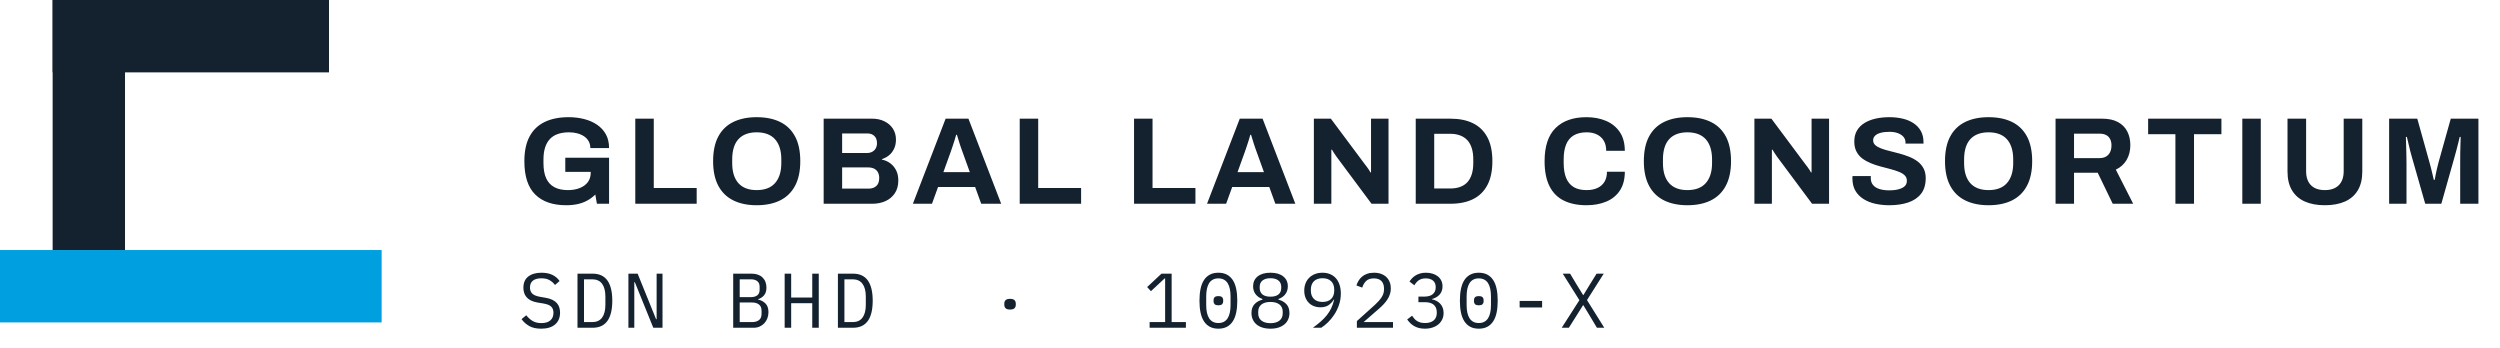
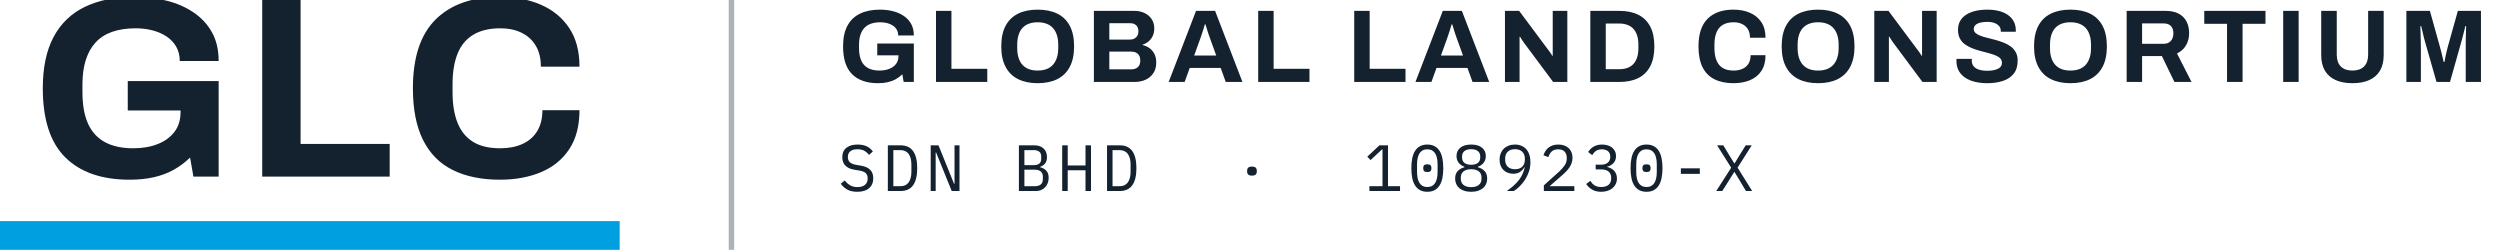
- <svg xmlns="http://www.w3.org/2000/svg" viewBox="0 0 403.2 56" width="403.2" height="56" role="img">
-   <g transform="translate(0,0) scale(1.06122) translate(-3,-9)">
-     <rect x="3" y="47" width="58" height="11" fill="#00A0E0" />
-     <rect x="11" y="9" width="42" height="11" fill="#14212F" />
-     <rect x="11" y="9" width="11" height="38" fill="#14212F" />
-   </g>
-   <g transform="translate(83.55,32.86)">
-     <g transform="scale(0.02,-0.02)">
-       <path d="M388.0 -12Q226.0 -12 138.5 74.5Q51.0 161 51.0 343Q51.0 464 93.0 542.5Q135.0 621 215.0 659.5Q295.0 698 407.0 698Q474.0 698 533.0 683.0Q592.0 668 637.5 637.0Q683.0 606 708.5 559.5Q734.0 513 734.0 449H583.0Q583.0 480 569.5 504.0Q556.0 528 532.0 544.0Q508.0 560 477.0 568.0Q446.0 576 412.0 576Q360.0 576 321.0 562.5Q282.0 549 256.5 521.5Q231.0 494 218.0 453.0Q205.0 412 205.0 358V328Q205.0 253 227.0 205.0Q249.0 157 293.0 133.5Q337.0 110 402.0 110Q456.0 110 497.5 126.5Q539.0 143 562.5 174.0Q586.0 205 586.0 250V257H381.0V371H734.0V0H636.0L623.0 74Q593.0 45 558.5 26.0Q524.0 7 482.0 -2.5Q440.0 -12 388.0 -12ZM945.5 0V686H1094.5V127H1440.5V0ZM1924.0 -12Q1815.0 -12 1736.0 27.0Q1657.0 66 1615.0 145.0Q1573.0 224 1573.0 343Q1573.0 464 1615.0 542.5Q1657.0 621 1736.0 659.5Q1815.0 698 1924.0 698Q2035.0 698 2113.5 659.5Q2192.0 621 2234.0 542.5Q2276.0 464 2276.0 343Q2276.0 224 2234.0 145.0Q2192.0 66 2113.5 27.0Q2035.0 -12 1924.0 -12ZM1924.0 110Q1973.0 110 2010.0 124.0Q2047.0 138 2072.0 166.0Q2097.0 194 2110.0 234.5Q2123.0 275 2123.0 327V358Q2123.0 411 2110.0 452.0Q2097.0 493 2072.0 520.5Q2047.0 548 2010.0 562.0Q1973.0 576 1924.0 576Q1876.0 576 1839.0 562.0Q1802.0 548 1777.0 520.5Q1752.0 493 1739.5 452.0Q1727.0 411 1727.0 358V327Q1727.0 275 1739.5 234.5Q1752.0 194 1777.0 166.0Q1802.0 138 1839.0 124.0Q1876.0 110 1924.0 110ZM2464.5 0V686H2856.5Q2910.5 686 2954.0 665.0Q2997.5 644 3022.5 606.0Q3047.5 568 3047.5 517Q3047.5 476 3032.5 444.0Q3017.5 412 2992.0 391.0Q2966.5 370 2934.5 360V356Q2972.5 348 3002.0 326.0Q3031.5 304 3049.0 269.5Q3066.5 235 3066.5 188Q3066.5 126 3038.0 84.0Q3009.5 42 2962.5 21.0Q2915.5 0 2857.5 0ZM2613.5 122H2828.5Q2865.5 122 2889.0 143.0Q2912.5 164 2912.5 208Q2912.5 234 2902.5 253.0Q2892.5 272 2872.5 282.5Q2852.5 293 2821.5 293H2613.5ZM2613.5 409H2811.5Q2838.5 409 2857.0 419.5Q2875.5 430 2885.0 447.5Q2894.5 465 2894.5 488Q2894.5 527 2873.0 547.0Q2851.5 567 2816.5 567H2613.5ZM3184.0 0 3448.0 686H3632.0L3896.0 0H3735.0L3686.0 135H3387.0L3338.0 0ZM3430.0 255H3643.0L3582.0 424Q3578.0 435 3572.5 450.5Q3567.0 466 3561.0 485.0Q3555.0 504 3549.5 522.5Q3544.0 541 3539.0 556H3533.0Q3528.0 537 3520.0 511.5Q3512.0 486 3504.0 462.5Q3496.0 439 3491.0 424ZM4045.5 0V686H4194.5V127H4540.5V0ZM4967.5 0V686H5116.5V127H5462.5V0ZM5556.0 0 5820.0 686H6004.0L6268.0 0H6107.0L6058.0 135H5759.0L5710.0 0ZM5802.0 255H6015.0L5954.0 424Q5950.0 435 5944.5 450.5Q5939.0 466 5933.0 485.0Q5927.0 504 5921.5 522.5Q5916.0 541 5911.0 556H5905.0Q5900.0 537 5892.0 511.5Q5884.0 486 5876.0 462.5Q5868.0 439 5863.0 424ZM6417.5 0V686H6554.5L6830.5 316Q6836.5 309 6845.5 296.5Q6854.5 284 6862.5 272.0Q6870.5 260 6873.5 253H6878.5Q6878.5 270 6878.5 286.5Q6878.5 303 6878.5 316V686H7019.5V0H6882.5L6600.5 379Q6590.5 393 6579.5 410.0Q6568.5 427 6563.5 436H6558.5Q6558.5 421 6558.5 406.5Q6558.5 392 6558.5 379V0ZM7239.0 0V686H7519.0Q7626.0 686 7701.0 649.0Q7776.0 612 7816.5 536.5Q7857.0 461 7857.0 343Q7857.0 226 7816.5 150.0Q7776.0 74 7701.0 37.0Q7626.0 0 7519.0 0ZM7388.0 123H7518.0Q7563.0 123 7598.0 136.0Q7633.0 149 7656.0 174.5Q7679.0 200 7691.0 238.5Q7703.0 277 7703.0 328V358Q7703.0 409 7691.0 447.5Q7679.0 486 7656.0 511.5Q7633.0 537 7598.0 550.5Q7563.0 564 7518.0 564H7388.0ZM8616.0 -12Q8509.0 -12 8433.0 25.5Q8357.0 63 8317.5 142.0Q8278.0 221 8278.0 343Q8278.0 523 8366.5 610.5Q8455.0 698 8616.0 698Q8704.0 698 8774.0 668.0Q8844.0 638 8884.5 578.0Q8925.0 518 8925.0 427H8775.0Q8775.0 475 8755.5 508.0Q8736.0 541 8700.5 558.5Q8665.0 576 8618.0 576Q8554.0 576 8512.5 551.0Q8471.0 526 8451.5 477.5Q8432.0 429 8432.0 359V328Q8432.0 256 8452.0 207.5Q8472.0 159 8512.5 134.5Q8553.0 110 8617.0 110Q8667.0 110 8704.0 127.0Q8741.0 144 8761.0 177.0Q8781.0 210 8781.0 258H8925.0Q8925.0 167 8885.5 107.0Q8846.0 47 8776.0 17.5Q8706.0 -12 8616.0 -12ZM9429.5 -12Q9320.5 -12 9241.5 27.0Q9162.5 66 9120.5 145.0Q9078.5 224 9078.5 343Q9078.5 464 9120.5 542.5Q9162.5 621 9241.5 659.5Q9320.5 698 9429.5 698Q9540.5 698 9619.0 659.5Q9697.5 621 9739.5 542.5Q9781.5 464 9781.5 343Q9781.5 224 9739.5 145.0Q9697.5 66 9619.0 27.0Q9540.5 -12 9429.5 -12ZM9429.5 110Q9478.5 110 9515.5 124.0Q9552.5 138 9577.5 166.0Q9602.5 194 9615.5 234.5Q9628.5 275 9628.5 327V358Q9628.5 411 9615.5 452.0Q9602.5 493 9577.5 520.5Q9552.5 548 9515.5 562.0Q9478.5 576 9429.5 576Q9381.5 576 9344.5 562.0Q9307.5 548 9282.5 520.5Q9257.5 493 9245.0 452.0Q9232.5 411 9232.5 358V327Q9232.5 275 9245.0 234.5Q9257.5 194 9282.5 166.0Q9307.5 138 9344.5 124.0Q9381.5 110 9429.5 110ZM9970.0 0V686H10107.0L10383.0 316Q10389.0 309 10398.0 296.5Q10407.0 284 10415.0 272.0Q10423.0 260 10426.0 253H10431.0Q10431.0 270 10431.0 286.5Q10431.0 303 10431.0 316V686H10572.0V0H10435.0L10153.0 379Q10143.0 393 10132.0 410.0Q10121.0 427 10116.0 436H10111.0Q10111.0 421 10111.0 406.5Q10111.0 392 10111.0 379V0ZM11058.5 -12Q10998.5 -12 10944.5 0.0Q10890.5 12 10849.0 38.5Q10807.5 65 10784.0 105.5Q10760.5 146 10760.5 204Q10760.5 209 10760.5 214.5Q10760.5 220 10761.5 223H10909.5Q10908.5 220 10908.5 215.0Q10908.5 210 10908.5 206Q10908.5 174 10926.0 152.0Q10943.5 130 10977.5 119.0Q11011.5 108 11056.5 108Q11085.5 108 11108.0 111.5Q11130.5 115 11148.0 121.5Q11165.5 128 11177.0 137.0Q11188.5 146 11194.0 158.0Q11199.5 170 11199.5 185Q11199.5 212 11182.0 229.0Q11164.5 246 11134.0 258.0Q11103.5 270 11065.5 280.0Q11027.5 290 10987.5 300.5Q10947.5 311 10909.5 326.5Q10871.5 342 10841.5 364.0Q10811.5 386 10793.5 420.0Q10775.5 454 10775.5 502Q10775.5 553 10797.0 590.0Q10818.5 627 10857.5 651.0Q10896.5 675 10947.5 686.5Q10998.5 698 11058.5 698Q11114.5 698 11164.5 686.5Q11214.5 675 11252.5 650.0Q11290.5 625 11312.0 587.0Q11333.5 549 11333.5 497V485H11188.5V493Q11188.5 520 11172.5 539.0Q11156.5 558 11127.5 569.0Q11098.5 580 11059.5 580Q11017.5 580 10988.0 572.0Q10958.5 564 10943.0 548.5Q10927.5 533 10927.5 512Q10927.5 488 10945.0 472.5Q10962.5 457 10993.0 445.5Q11023.5 434 11061.5 425.0Q11099.5 416 11139.5 405.0Q11179.5 394 11217.5 379.0Q11255.5 364 11285.5 341.5Q11315.5 319 11333.5 286.0Q11351.5 253 11351.5 207Q11351.5 128 11313.5 80.0Q11275.5 32 11209.5 10.0Q11143.5 -12 11058.5 -12ZM11858.0 -12Q11749.0 -12 11670.0 27.0Q11591.0 66 11549.0 145.0Q11507.0 224 11507.0 343Q11507.0 464 11549.0 542.5Q11591.0 621 11670.0 659.5Q11749.0 698 11858.0 698Q11969.0 698 12047.5 659.5Q12126.0 621 12168.0 542.5Q12210.0 464 12210.0 343Q12210.0 224 12168.0 145.0Q12126.0 66 12047.5 27.0Q11969.0 -12 11858.0 -12ZM11858.0 110Q11907.0 110 11944.0 124.0Q11981.0 138 12006.0 166.0Q12031.0 194 12044.0 234.5Q12057.0 275 12057.0 327V358Q12057.0 411 12044.0 452.0Q12031.0 493 12006.0 520.5Q11981.0 548 11944.0 562.0Q11907.0 576 11858.0 576Q11810.0 576 11773.0 562.0Q11736.0 548 11711.0 520.5Q11686.0 493 11673.5 452.0Q11661.0 411 11661.0 358V327Q11661.0 275 11673.5 234.5Q11686.0 194 11711.0 166.0Q11736.0 138 11773.0 124.0Q11810.0 110 11858.0 110ZM12398.5 0V686H12774.5Q12850.5 686 12901.0 659.0Q12951.5 632 12976.5 583.5Q13001.5 535 13001.5 472Q13001.5 405 12971.5 353.5Q12941.5 302 12884.5 275L13024.5 0H12859.5L12738.5 250H12547.5V0ZM12547.5 368H12754.5Q12799.5 368 12824.5 395.5Q12849.5 423 12849.5 470Q12849.5 500 12838.5 521.5Q12827.5 543 12806.5 554.0Q12785.5 565 12754.5 565H12547.5ZM13365.0 0V561H13145.0V686H13736.0V561H13515.0V0ZM13904.5 0V686H14053.5V0ZM14570.0 -12Q14476.0 -12 14408.5 18.0Q14341.0 48 14305.0 108.5Q14269.0 169 14269.0 259V686H14419.0V263Q14419.0 189 14458.0 149.5Q14497.0 110 14570.0 110Q14643.0 110 14682.5 149.5Q14722.0 189 14722.0 263V686H14872.0V259Q14872.0 169 14836.0 108.5Q14800.0 48 14732.5 18.0Q14665.0 -12 14570.0 -12ZM15088.5 0V686H15315.5L15413.5 335Q15419.5 316 15425.5 290.0Q15431.5 264 15438.0 238.5Q15444.5 213 15448.5 193H15456.5Q15458.5 210 15463.5 233.5Q15468.5 257 15474.5 284.0Q15480.5 311 15487.5 336L15585.5 686H15808.5V0H15661.5V325Q15661.5 370 15662.0 415.5Q15662.5 461 15664.0 495.0Q15665.5 529 15665.5 539H15657.5Q15655.5 528 15648.0 498.5Q15640.5 469 15632.0 436.0Q15623.5 403 15616.5 379L15509.5 0H15379.5L15271.5 378Q15265.5 399 15258.0 427.5Q15250.5 456 15244.0 486.5Q15237.5 517 15231.5 539H15223.5Q15224.5 512 15225.5 474.5Q15226.5 437 15227.5 397.5Q15228.5 358 15228.5 325V0Z" fill="#14212F" />
+ <svg xmlns="http://www.w3.org/2000/svg" viewBox="0 0 458.5 45.8" width="458.5" height="45.8" role="img">
+   <g transform="translate(5.44,32.39)">
+     <g transform="scale(0.047222,-0.047222)">
+       <path d="M388.0 -12Q226.0 -12 138.5 74.5Q51.0 161 51.0 343Q51.0 464 93.0 542.5Q135.0 621 215.0 659.5Q295.0 698 407.0 698Q474.0 698 533.0 683.0Q592.0 668 637.5 637.0Q683.0 606 708.5 559.5Q734.0 513 734.0 449H583.0Q583.0 480 569.5 504.0Q556.0 528 532.0 544.0Q508.0 560 477.0 568.0Q446.0 576 412.0 576Q360.0 576 321.0 562.5Q282.0 549 256.5 521.5Q231.0 494 218.0 453.0Q205.0 412 205.0 358V328Q205.0 253 227.0 205.0Q249.0 157 293.0 133.5Q337.0 110 402.0 110Q456.0 110 497.5 126.5Q539.0 143 562.5 174.0Q586.0 205 586.0 250V257H381.0V371H734.0V0H636.0L623.0 74Q593.0 45 558.5 26.0Q524.0 7 482.0 -2.5Q440.0 -12 388.0 -12ZM903.2 0V686H1052.2V127H1398.2V0ZM1826.4 -12Q1719.4 -12 1643.4 25.5Q1567.4 63 1527.9 142.0Q1488.4 221 1488.4 343Q1488.4 523 1576.9 610.5Q1665.4 698 1826.4 698Q1914.4 698 1984.4 668.0Q2054.4 638 2094.9 578.0Q2135.4 518 2135.4 427H1985.4Q1985.4 475 1965.9 508.0Q1946.4 541 1910.9 558.5Q1875.4 576 1828.4 576Q1764.4 576 1722.9 551.0Q1681.4 526 1661.9 477.5Q1642.4 429 1642.4 359V328Q1642.4 256 1662.4 207.5Q1682.4 159 1722.9 134.5Q1763.4 110 1827.4 110Q1877.4 110 1914.4 127.0Q1951.4 144 1971.4 177.0Q1991.4 210 1991.4 258H2135.4Q2135.4 167 2095.9 107.0Q2056.4 47 1986.4 17.5Q1916.4 -12 1826.4 -12Z" fill="#14212F" />
    </g>
  </g>
-   <g transform="translate(83.55,52.86)">
-     <g transform="scale(0.0125,-0.0125)">
-       <path d="M298.0 -12Q204.0 -12 144.0 22.5Q84.0 57 45.0 111L106.0 161Q147.0 110 192.5 85.0Q238.0 60 301.0 60Q377.0 60 417.0 95.0Q457.0 130 457.0 193Q457.0 244 428.0 272.5Q399.0 301 327.0 313L249.0 326Q198.0 335 163.5 353.0Q129.0 371 108.0 396.5Q87.0 422 78.0 452.5Q69.0 483 69.0 516Q69.0 612 132.0 661.0Q195.0 710 302.0 710Q386.0 710 443.5 682.0Q501.0 654 536.0 603L477.0 552Q448.0 590 407.0 614.0Q366.0 638 301.0 638Q230.0 638 192.0 608.0Q154.0 578 154.0 518Q154.0 471 182.5 441.5Q211.0 412 285.0 399L360.0 386Q411.0 377 446.0 359.0Q481.0 341 502.5 316.0Q524.0 291 533.0 260.0Q542.0 229 542.0 195Q542.0 98 478.5 43.0Q415.0 -12 298.0 -12ZM767.0 698H962.0Q1090.0 698 1153.0 610.0Q1216.0 522 1216.0 349Q1216.0 176 1153.0 88.0Q1090.0 0 962.0 0H767.0ZM958.0 73Q1042.0 73 1084.5 131.0Q1127.0 189 1127.0 295V403Q1127.0 509 1084.5 567.0Q1042.0 625 958.0 625H851.0V73ZM1507.0 588H1500.0V0H1424.0V698H1543.0L1781.0 110H1788.0V698H1864.0V0H1745.0ZM2776.0 698H3013.0Q3103.0 698 3154.0 649.0Q3205.0 600 3205.0 518Q3205.0 455 3174.5 419.0Q3144.0 383 3096.0 368V365Q3155.0 351 3193.0 312.5Q3231.0 274 3231.0 201Q3231.0 159 3217.0 122.0Q3203.0 85 3177.5 58.0Q3152.0 31 3117.5 15.5Q3083.0 0 3043.0 0H2776.0ZM3018.0 73Q3076.0 73 3109.0 99.0Q3142.0 125 3142.0 179V220Q3142.0 273 3109.0 299.5Q3076.0 326 3018.0 326H2860.0V73ZM3004.0 395Q3057.0 395 3087.0 418.5Q3117.0 442 3117.0 490V529Q3117.0 577 3087.0 601.0Q3057.0 625 3004.0 625H2860.0V395ZM3796.0 317H3524.0V0H3440.0V698H3524.0V390H3796.0V698H3880.0V0H3796.0ZM4127.0 698H4322.0Q4450.0 698 4513.0 610.0Q4576.0 522 4576.0 349Q4576.0 176 4513.0 88.0Q4450.0 0 4322.0 0H4127.0ZM4318.0 73Q4402.0 73 4444.5 131.0Q4487.0 189 4487.0 295V403Q4487.0 509 4444.5 567.0Q4402.0 625 4318.0 625H4211.0V73ZM6348.0 235Q6307.0 235 6290.5 252.0Q6274.0 269 6274.0 295V313Q6274.0 339 6290.5 356.0Q6307.0 373 6348.0 373Q6389.0 373 6405.5 356.0Q6422.0 339 6422.0 313V295Q6422.0 269 6405.5 252.0Q6389.0 235 6348.0 235ZM8149.0 0V73H8349.0V636H8342.0L8166.0 472L8117.0 525L8302.0 698H8433.0V73H8617.0V0ZM9036.0 -12Q8972.0 -12 8926.0 12.5Q8880.0 37 8850.0 83.0Q8820.0 129 8806.0 196.0Q8792.0 263 8792.0 349Q8792.0 434 8806.0 501.5Q8820.0 569 8850.0 615.0Q8880.0 661 8926.0 685.5Q8972.0 710 9036.0 710Q9100.0 710 9146.0 685.5Q9192.0 661 9222.0 615.0Q9252.0 569 9266.0 501.5Q9280.0 434 9280.0 349Q9280.0 263 9266.0 196.0Q9252.0 129 9222.0 83.0Q9192.0 37 9146.0 12.5Q9100.0 -12 9036.0 -12ZM9036.0 61Q9078.0 61 9108.0 77.5Q9138.0 94 9156.5 124.0Q9175.0 154 9184.0 196.5Q9193.0 239 9193.0 292V406Q9193.0 458 9184.0 501.0Q9175.0 544 9156.5 574.0Q9138.0 604 9108.0 620.5Q9078.0 637 9036.0 637Q8994.0 637 8964.0 620.5Q8934.0 604 8915.5 574.0Q8897.0 544 8888.0 501.0Q8879.0 458 8879.0 406V292Q8879.0 239 8888.0 196.5Q8897.0 154 8915.5 124.0Q8934.0 94 8964.0 77.5Q8994.0 61 9036.0 61ZM9036.0 290Q9001.0 290 8987.5 304.0Q8974.0 318 8974.0 338V360Q8974.0 380 8987.5 394.0Q9001.0 408 9036.0 408Q9071.0 408 9084.5 394.0Q9098.0 380 9098.0 360V338Q9098.0 318 9084.5 304.0Q9071.0 290 9036.0 290ZM9708.0 -12Q9647.0 -12 9601.0 3.5Q9555.0 19 9524.5 46.0Q9494.0 73 9478.5 110.0Q9463.0 147 9463.0 190Q9463.0 262 9502.0 304.0Q9541.0 346 9605.0 363V371Q9549.0 390 9516.5 432.5Q9484.0 475 9484.0 535Q9484.0 615 9543.0 662.5Q9602.0 710 9708.0 710Q9814.0 710 9873.0 662.5Q9932.0 615 9932.0 535Q9932.0 475 9899.5 432.5Q9867.0 390 9811.0 371V363Q9875.0 346 9914.0 304.0Q9953.0 262 9953.0 190Q9953.0 147 9937.5 110.0Q9922.0 73 9891.0 46.0Q9860.0 19 9814.5 3.5Q9769.0 -12 9708.0 -12ZM9708.0 59Q9782.0 59 9824.0 92.0Q9866.0 125 9866.0 185V207Q9866.0 267 9824.5 300.0Q9783.0 333 9708.0 333Q9633.0 333 9591.5 300.0Q9550.0 267 9550.0 207V185Q9550.0 125 9592.0 92.0Q9634.0 59 9708.0 59ZM9708.0 401Q9776.0 401 9811.5 430.0Q9847.0 459 9847.0 513V527Q9847.0 581 9810.5 610.0Q9774.0 639 9708.0 639Q9642.0 639 9605.5 610.0Q9569.0 581 9569.0 527V513Q9569.0 459 9604.5 430.0Q9640.0 401 9708.0 401ZM10616.0 442Q10616.0 364 10592.5 295.5Q10569.0 227 10532.0 170.5Q10495.0 114 10450.5 70.5Q10406.0 27 10363.0 0H10255.0Q10312.0 41 10356.5 80.0Q10401.0 119 10435.0 161.5Q10469.0 204 10492.0 252.5Q10515.0 301 10530.0 362L10525.0 364Q10499.0 321 10458.5 292.5Q10418.0 264 10353.0 264Q10307.0 264 10268.5 279.0Q10230.0 294 10202.5 322.0Q10175.0 350 10159.5 389.5Q10144.0 429 10144.0 479Q10144.0 530 10160.5 572.5Q10177.0 615 10208.0 645.5Q10239.0 676 10282.5 693.0Q10326.0 710 10379.0 710Q10434.0 710 10478.0 691.5Q10522.0 673 10552.5 638.5Q10583.0 604 10599.5 554.0Q10616.0 504 10616.0 442ZM10380.0 333Q10452.0 333 10491.5 372.0Q10531.0 411 10531.0 482V490Q10531.0 561 10491.5 600.0Q10452.0 639 10380.0 639Q10308.0 639 10268.5 600.0Q10229.0 561 10229.0 490V482Q10229.0 411 10268.5 372.0Q10308.0 333 10380.0 333ZM11289.0 0H10823.0V86L11056.0 296Q11107.0 342 11140.0 390.5Q11173.0 439 11173.0 493V505Q11173.0 568 11140.0 602.5Q11107.0 637 11042.0 637Q10978.0 637 10943.5 604.5Q10909.0 572 10892.0 518L10817.0 546Q10827.0 577 10844.5 606.5Q10862.0 636 10889.0 659.0Q10916.0 682 10954.5 696.0Q10993.0 710 11044.0 710Q11096.0 710 11136.5 695.0Q11177.0 680 11204.5 653.0Q11232.0 626 11246.5 589.0Q11261.0 552 11261.0 508Q11261.0 468 11249.5 433.0Q11238.0 398 11217.5 366.0Q11197.0 334 11168.5 303.5Q11140.0 273 11105.0 243L10910.0 73H11289.0ZM11694.0 402Q11767.0 402 11803.5 434.5Q11840.0 467 11840.0 518V525Q11840.0 581 11804.5 609.0Q11769.0 637 11712.0 637Q11656.0 637 11621.5 612.5Q11587.0 588 11565.0 548L11502.0 596Q11515.0 617 11534.0 637.5Q11553.0 658 11578.5 674.0Q11604.0 690 11637.5 700.0Q11671.0 710 11714.0 710Q11759.0 710 11798.0 698.5Q11837.0 687 11866.0 664.5Q11895.0 642 11911.5 609.0Q11928.0 576 11928.0 534Q11928.0 500 11917.5 473.0Q11907.0 446 11888.5 426.0Q11870.0 406 11845.0 392.0Q11820.0 378 11792.0 371V367Q11821.0 361 11848.0 347.5Q11875.0 334 11896.0 312.5Q11917.0 291 11929.5 260.5Q11942.0 230 11942.0 191Q11942.0 146 11924.5 108.5Q11907.0 71 11875.5 44.5Q11844.0 18 11799.5 3.0Q11755.0 -12 11701.0 -12Q11655.0 -12 11619.5 -2.0Q11584.0 8 11556.5 25.0Q11529.0 42 11508.5 63.0Q11488.0 84 11472.0 107L11535.0 155Q11549.0 134 11564.0 117.0Q11579.0 100 11598.5 87.5Q11618.0 75 11643.0 68.0Q11668.0 61 11701.0 61Q11775.0 61 11814.5 95.0Q11854.0 129 11854.0 192V200Q11854.0 262 11815.5 296.0Q11777.0 330 11700.0 330H11617.0V402ZM12396.0 -12Q12332.0 -12 12286.0 12.5Q12240.0 37 12210.0 83.0Q12180.0 129 12166.0 196.0Q12152.0 263 12152.0 349Q12152.0 434 12166.0 501.5Q12180.0 569 12210.0 615.0Q12240.0 661 12286.0 685.5Q12332.0 710 12396.0 710Q12460.0 710 12506.0 685.5Q12552.0 661 12582.0 615.0Q12612.0 569 12626.0 501.5Q12640.0 434 12640.0 349Q12640.0 263 12626.0 196.0Q12612.0 129 12582.0 83.0Q12552.0 37 12506.0 12.5Q12460.0 -12 12396.0 -12ZM12396.0 61Q12438.0 61 12468.0 77.5Q12498.0 94 12516.5 124.0Q12535.0 154 12544.0 196.5Q12553.0 239 12553.0 292V406Q12553.0 458 12544.0 501.0Q12535.0 544 12516.5 574.0Q12498.0 604 12468.0 620.5Q12438.0 637 12396.0 637Q12354.0 637 12324.0 620.5Q12294.0 604 12275.5 574.0Q12257.0 544 12248.0 501.0Q12239.0 458 12239.0 406V292Q12239.0 239 12248.0 196.5Q12257.0 154 12275.5 124.0Q12294.0 94 12324.0 77.5Q12354.0 61 12396.0 61ZM12396.0 290Q12361.0 290 12347.5 304.0Q12334.0 318 12334.0 338V360Q12334.0 380 12347.5 394.0Q12361.0 408 12396.0 408Q12431.0 408 12444.5 394.0Q12458.0 380 12458.0 360V338Q12458.0 318 12444.5 304.0Q12431.0 290 12396.0 290ZM12923.0 262V346H13213.0V262ZM14015.0 0H13920.0L13837.0 139L13745.0 291H13741.0L13646.0 139L13558.0 0H13466.0L13694.0 356L13479.0 698H13574.0L13655.0 563L13742.0 422H13746.0L13832.0 563L13916.0 698H14008.0L13792.0 357Z" fill="#14212F" />
+   <rect x="0" y="40.55" width="113.65" height="5.27" fill="#00A0E0" />
+   <rect x="133.65" y="0" width="1" height="45.82" fill="#14212F" opacity=".35" />
+   <g transform="translate(153.65,15.03)">
+     <g transform="scale(0.019,-0.019)">
+       <path d="M388.0 -12Q226.0 -12 138.5 74.5Q51.0 161 51.0 343Q51.0 464 93.0 542.5Q135.0 621 215.0 659.5Q295.0 698 407.0 698Q474.0 698 533.0 683.0Q592.0 668 637.5 637.0Q683.0 606 708.5 559.5Q734.0 513 734.0 449H583.0Q583.0 480 569.5 504.0Q556.0 528 532.0 544.0Q508.0 560 477.0 568.0Q446.0 576 412.0 576Q360.0 576 321.0 562.5Q282.0 549 256.5 521.5Q231.0 494 218.0 453.0Q205.0 412 205.0 358V328Q205.0 253 227.0 205.0Q249.0 157 293.0 133.5Q337.0 110 402.0 110Q456.0 110 497.5 126.5Q539.0 143 562.5 174.0Q586.0 205 586.0 250V257H381.0V371H734.0V0H636.0L623.0 74Q593.0 45 558.5 26.0Q524.0 7 482.0 -2.5Q440.0 -12 388.0 -12ZM948.0 0V686H1097.0V127H1443.0V0ZM1929.0 -12Q1820.0 -12 1741.0 27.0Q1662.0 66 1620.0 145.0Q1578.0 224 1578.0 343Q1578.0 464 1620.0 542.5Q1662.0 621 1741.0 659.5Q1820.0 698 1929.0 698Q2040.0 698 2118.5 659.5Q2197.0 621 2239.0 542.5Q2281.0 464 2281.0 343Q2281.0 224 2239.0 145.0Q2197.0 66 2118.5 27.0Q2040.0 -12 1929.0 -12ZM1929.0 110Q1978.0 110 2015.0 124.0Q2052.0 138 2077.0 166.0Q2102.0 194 2115.0 234.5Q2128.0 275 2128.0 327V358Q2128.0 411 2115.0 452.0Q2102.0 493 2077.0 520.5Q2052.0 548 2015.0 562.0Q1978.0 576 1929.0 576Q1881.0 576 1844.0 562.0Q1807.0 548 1782.0 520.5Q1757.0 493 1744.5 452.0Q1732.0 411 1732.0 358V327Q1732.0 275 1744.5 234.5Q1757.0 194 1782.0 166.0Q1807.0 138 1844.0 124.0Q1881.0 110 1929.0 110ZM2472.0 0V686H2864.0Q2918.0 686 2961.5 665.0Q3005.0 644 3030.0 606.0Q3055.0 568 3055.0 517Q3055.0 476 3040.0 444.0Q3025.0 412 2999.5 391.0Q2974.0 370 2942.0 360V356Q2980.0 348 3009.5 326.0Q3039.0 304 3056.5 269.5Q3074.0 235 3074.0 188Q3074.0 126 3045.5 84.0Q3017.0 42 2970.0 21.0Q2923.0 0 2865.0 0ZM2621.0 122H2836.0Q2873.0 122 2896.5 143.0Q2920.0 164 2920.0 208Q2920.0 234 2910.0 253.0Q2900.0 272 2880.0 282.5Q2860.0 293 2829.0 293H2621.0ZM2621.0 409H2819.0Q2846.0 409 2864.5 419.5Q2883.0 430 2892.5 447.5Q2902.0 465 2902.0 488Q2902.0 527 2880.5 547.0Q2859.0 567 2824.0 567H2621.0ZM3194.0 0 3458.0 686H3642.0L3906.0 0H3745.0L3696.0 135H3397.0L3348.0 0ZM3440.0 255H3653.0L3592.0 424Q3588.0 435 3582.5 450.5Q3577.0 466 3571.0 485.0Q3565.0 504 3559.5 522.5Q3554.0 541 3549.0 556H3543.0Q3538.0 537 3530.0 511.5Q3522.0 486 3514.0 462.5Q3506.0 439 3501.0 424ZM4058.0 0V686H4207.0V127H4553.0V0ZM4985.0 0V686H5134.0V127H5480.0V0ZM5576.0 0 5840.0 686H6024.0L6288.0 0H6127.0L6078.0 135H5779.0L5730.0 0ZM5822.0 255H6035.0L5974.0 424Q5970.0 435 5964.5 450.5Q5959.0 466 5953.0 485.0Q5947.0 504 5941.5 522.5Q5936.0 541 5931.0 556H5925.0Q5920.0 537 5912.0 511.5Q5904.0 486 5896.0 462.5Q5888.0 439 5883.0 424ZM6440.0 0V686H6577.0L6853.0 316Q6859.0 309 6868.0 296.5Q6877.0 284 6885.0 272.0Q6893.0 260 6896.0 253H6901.0Q6901.0 270 6901.0 286.5Q6901.0 303 6901.0 316V686H7042.0V0H6905.0L6623.0 379Q6613.0 393 6602.0 410.0Q6591.0 427 6586.0 436H6581.0Q6581.0 421 6581.0 406.5Q6581.0 392 6581.0 379V0ZM7264.0 0V686H7544.0Q7651.0 686 7726.0 649.0Q7801.0 612 7841.5 536.5Q7882.0 461 7882.0 343Q7882.0 226 7841.5 150.0Q7801.0 74 7726.0 37.0Q7651.0 0 7544.0 0ZM7413.0 123H7543.0Q7588.0 123 7623.0 136.0Q7658.0 149 7681.0 174.5Q7704.0 200 7716.0 238.5Q7728.0 277 7728.0 328V358Q7728.0 409 7716.0 447.5Q7704.0 486 7681.0 511.5Q7658.0 537 7623.0 550.5Q7588.0 564 7543.0 564H7413.0ZM8646.0 -12Q8539.0 -12 8463.0 25.5Q8387.0 63 8347.5 142.0Q8308.0 221 8308.0 343Q8308.0 523 8396.5 610.5Q8485.0 698 8646.0 698Q8734.0 698 8804.0 668.0Q8874.0 638 8914.5 578.0Q8955.0 518 8955.0 427H8805.0Q8805.0 475 8785.5 508.0Q8766.0 541 8730.5 558.5Q8695.0 576 8648.0 576Q8584.0 576 8542.5 551.0Q8501.0 526 8481.5 477.5Q8462.0 429 8462.0 359V328Q8462.0 256 8482.0 207.5Q8502.0 159 8542.5 134.5Q8583.0 110 8647.0 110Q8697.0 110 8734.0 127.0Q8771.0 144 8791.0 177.0Q8811.0 210 8811.0 258H8955.0Q8955.0 167 8915.5 107.0Q8876.0 47 8806.0 17.5Q8736.0 -12 8646.0 -12ZM9462.0 -12Q9353.0 -12 9274.0 27.0Q9195.0 66 9153.0 145.0Q9111.0 224 9111.0 343Q9111.0 464 9153.0 542.5Q9195.0 621 9274.0 659.5Q9353.0 698 9462.0 698Q9573.0 698 9651.5 659.5Q9730.0 621 9772.0 542.5Q9814.0 464 9814.0 343Q9814.0 224 9772.0 145.0Q9730.0 66 9651.5 27.0Q9573.0 -12 9462.0 -12ZM9462.0 110Q9511.0 110 9548.0 124.0Q9585.0 138 9610.0 166.0Q9635.0 194 9648.0 234.5Q9661.0 275 9661.0 327V358Q9661.0 411 9648.0 452.0Q9635.0 493 9610.0 520.5Q9585.0 548 9548.0 562.0Q9511.0 576 9462.0 576Q9414.0 576 9377.0 562.0Q9340.0 548 9315.0 520.5Q9290.0 493 9277.5 452.0Q9265.0 411 9265.0 358V327Q9265.0 275 9277.5 234.5Q9290.0 194 9315.0 166.0Q9340.0 138 9377.0 124.0Q9414.0 110 9462.0 110ZM10005.0 0V686H10142.0L10418.0 316Q10424.0 309 10433.0 296.5Q10442.0 284 10450.0 272.0Q10458.0 260 10461.0 253H10466.0Q10466.0 270 10466.0 286.5Q10466.0 303 10466.0 316V686H10607.0V0H10470.0L10188.0 379Q10178.0 393 10167.0 410.0Q10156.0 427 10151.0 436H10146.0Q10146.0 421 10146.0 406.5Q10146.0 392 10146.0 379V0ZM11096.0 -12Q11036.0 -12 10982.0 0.0Q10928.0 12 10886.5 38.5Q10845.0 65 10821.5 105.5Q10798.0 146 10798.0 204Q10798.0 209 10798.0 214.5Q10798.0 220 10799.0 223H10947.0Q10946.0 220 10946.0 215.0Q10946.0 210 10946.0 206Q10946.0 174 10963.5 152.0Q10981.0 130 11015.0 119.0Q11049.0 108 11094.0 108Q11123.0 108 11145.5 111.5Q11168.0 115 11185.5 121.5Q11203.0 128 11214.5 137.0Q11226.0 146 11231.5 158.0Q11237.0 170 11237.0 185Q11237.0 212 11219.5 229.0Q11202.0 246 11171.5 258.0Q11141.0 270 11103.0 280.0Q11065.0 290 11025.0 300.5Q10985.0 311 10947.0 326.5Q10909.0 342 10879.0 364.0Q10849.0 386 10831.0 420.0Q10813.0 454 10813.0 502Q10813.0 553 10834.5 590.0Q10856.0 627 10895.0 651.0Q10934.0 675 10985.0 686.5Q11036.0 698 11096.0 698Q11152.0 698 11202.0 686.5Q11252.0 675 11290.0 650.0Q11328.0 625 11349.5 587.0Q11371.0 549 11371.0 497V485H11226.0V493Q11226.0 520 11210.0 539.0Q11194.0 558 11165.0 569.0Q11136.0 580 11097.0 580Q11055.0 580 11025.5 572.0Q10996.0 564 10980.5 548.5Q10965.0 533 10965.0 512Q10965.0 488 10982.5 472.5Q11000.0 457 11030.5 445.5Q11061.0 434 11099.0 425.0Q11137.0 416 11177.0 405.0Q11217.0 394 11255.0 379.0Q11293.0 364 11323.0 341.5Q11353.0 319 11371.0 286.0Q11389.0 253 11389.0 207Q11389.0 128 11351.0 80.0Q11313.0 32 11247.0 10.0Q11181.0 -12 11096.0 -12ZM11898.0 -12Q11789.0 -12 11710.0 27.0Q11631.0 66 11589.0 145.0Q11547.0 224 11547.0 343Q11547.0 464 11589.0 542.5Q11631.0 621 11710.0 659.5Q11789.0 698 11898.0 698Q12009.0 698 12087.5 659.5Q12166.0 621 12208.0 542.5Q12250.0 464 12250.0 343Q12250.0 224 12208.0 145.0Q12166.0 66 12087.5 27.0Q12009.0 -12 11898.0 -12ZM11898.0 110Q11947.0 110 11984.0 124.0Q12021.0 138 12046.0 166.0Q12071.0 194 12084.0 234.5Q12097.0 275 12097.0 327V358Q12097.0 411 12084.0 452.0Q12071.0 493 12046.0 520.5Q12021.0 548 11984.0 562.0Q11947.0 576 11898.0 576Q11850.0 576 11813.0 562.0Q11776.0 548 11751.0 520.5Q11726.0 493 11713.5 452.0Q11701.0 411 11701.0 358V327Q11701.0 275 11713.5 234.5Q11726.0 194 11751.0 166.0Q11776.0 138 11813.0 124.0Q11850.0 110 11898.0 110ZM12441.0 0V686H12817.0Q12893.0 686 12943.5 659.0Q12994.0 632 13019.0 583.5Q13044.0 535 13044.0 472Q13044.0 405 13014.0 353.5Q12984.0 302 12927.0 275L13067.0 0H12902.0L12781.0 250H12590.0V0ZM12590.0 368H12797.0Q12842.0 368 12867.0 395.5Q12892.0 423 12892.0 470Q12892.0 500 12881.0 521.5Q12870.0 543 12849.0 554.0Q12828.0 565 12797.0 565H12590.0ZM13410.0 0V561H13190.0V686H13781.0V561H13560.0V0ZM13952.0 0V686H14101.0V0ZM14620.0 -12Q14526.0 -12 14458.5 18.0Q14391.0 48 14355.0 108.5Q14319.0 169 14319.0 259V686H14469.0V263Q14469.0 189 14508.0 149.5Q14547.0 110 14620.0 110Q14693.0 110 14732.5 149.5Q14772.0 189 14772.0 263V686H14922.0V259Q14922.0 169 14886.0 108.5Q14850.0 48 14782.5 18.0Q14715.0 -12 14620.0 -12ZM15141.0 0V686H15368.0L15466.0 335Q15472.0 316 15478.0 290.0Q15484.0 264 15490.5 238.5Q15497.0 213 15501.0 193H15509.0Q15511.0 210 15516.0 233.5Q15521.0 257 15527.0 284.0Q15533.0 311 15540.0 336L15638.0 686H15861.0V0H15714.0V325Q15714.0 370 15714.5 415.5Q15715.0 461 15716.5 495.0Q15718.0 529 15718.0 539H15710.0Q15708.0 528 15700.5 498.5Q15693.0 469 15684.5 436.0Q15676.0 403 15669.0 379L15562.0 0H15432.0L15324.0 378Q15318.0 399 15310.5 427.5Q15303.0 456 15296.5 486.5Q15290.0 517 15284.0 539H15276.0Q15277.0 512 15278.0 474.5Q15279.0 437 15280.0 397.5Q15281.0 358 15281.0 325V0Z" fill="#14212F" />
+     </g>
+   </g>
+   <g transform="translate(153.65,35.03)">
+     <g transform="scale(0.012,-0.012)">
+       <path d="M298.0 -12Q204.0 -12 144.0 22.5Q84.0 57 45.0 111L106.0 161Q147.0 110 192.5 85.0Q238.0 60 301.0 60Q377.0 60 417.0 95.0Q457.0 130 457.0 193Q457.0 244 428.0 272.5Q399.0 301 327.0 313L249.0 326Q198.0 335 163.5 353.0Q129.0 371 108.0 396.5Q87.0 422 78.0 452.5Q69.0 483 69.0 516Q69.0 612 132.0 661.0Q195.0 710 302.0 710Q386.0 710 443.5 682.0Q501.0 654 536.0 603L477.0 552Q448.0 590 407.0 614.0Q366.0 638 301.0 638Q230.0 638 192.0 608.0Q154.0 578 154.0 518Q154.0 471 182.5 441.5Q211.0 412 285.0 399L360.0 386Q411.0 377 446.0 359.0Q481.0 341 502.5 316.0Q524.0 291 533.0 260.0Q542.0 229 542.0 195Q542.0 98 478.5 43.0Q415.0 -12 298.0 -12ZM765.0 698H960.0Q1088.0 698 1151.0 610.0Q1214.0 522 1214.0 349Q1214.0 176 1151.0 88.0Q1088.0 0 960.0 0H765.0ZM956.0 73Q1040.0 73 1082.5 131.0Q1125.0 189 1125.0 295V403Q1125.0 509 1082.5 567.0Q1040.0 625 956.0 625H849.0V73ZM1503.0 588H1496.0V0H1420.0V698H1539.0L1777.0 110H1784.0V698H1860.0V0H1741.0ZM2768.0 698H3005.0Q3095.0 698 3146.0 649.0Q3197.0 600 3197.0 518Q3197.0 455 3166.5 419.0Q3136.0 383 3088.0 368V365Q3147.0 351 3185.0 312.5Q3223.0 274 3223.0 201Q3223.0 159 3209.0 122.0Q3195.0 85 3169.5 58.0Q3144.0 31 3109.5 15.5Q3075.0 0 3035.0 0H2768.0ZM3010.0 73Q3068.0 73 3101.0 99.0Q3134.0 125 3134.0 179V220Q3134.0 273 3101.0 299.5Q3068.0 326 3010.0 326H2852.0V73ZM2996.0 395Q3049.0 395 3079.0 418.5Q3109.0 442 3109.0 490V529Q3109.0 577 3079.0 601.0Q3049.0 625 2996.0 625H2852.0V395ZM3786.0 317H3514.0V0H3430.0V698H3514.0V390H3786.0V698H3870.0V0H3786.0ZM4115.0 698H4310.0Q4438.0 698 4501.0 610.0Q4564.0 522 4564.0 349Q4564.0 176 4501.0 88.0Q4438.0 0 4310.0 0H4115.0ZM4306.0 73Q4390.0 73 4432.5 131.0Q4475.0 189 4475.0 295V403Q4475.0 509 4432.5 567.0Q4390.0 625 4306.0 625H4199.0V73ZM6330.0 235Q6289.0 235 6272.5 252.0Q6256.0 269 6256.0 295V313Q6256.0 339 6272.5 356.0Q6289.0 373 6330.0 373Q6371.0 373 6387.5 356.0Q6404.0 339 6404.0 313V295Q6404.0 269 6387.5 252.0Q6371.0 235 6330.0 235ZM8125.0 0V73H8325.0V636H8318.0L8142.0 472L8093.0 525L8278.0 698H8409.0V73H8593.0V0ZM9010.0 -12Q8946.0 -12 8900.0 12.5Q8854.0 37 8824.0 83.0Q8794.0 129 8780.0 196.0Q8766.0 263 8766.0 349Q8766.0 434 8780.0 501.5Q8794.0 569 8824.0 615.0Q8854.0 661 8900.0 685.5Q8946.0 710 9010.0 710Q9074.0 710 9120.0 685.5Q9166.0 661 9196.0 615.0Q9226.0 569 9240.0 501.5Q9254.0 434 9254.0 349Q9254.0 263 9240.0 196.0Q9226.0 129 9196.0 83.0Q9166.0 37 9120.0 12.5Q9074.0 -12 9010.0 -12ZM9010.0 61Q9052.0 61 9082.0 77.5Q9112.0 94 9130.5 124.0Q9149.0 154 9158.0 196.5Q9167.0 239 9167.0 292V406Q9167.0 458 9158.0 501.0Q9149.0 544 9130.5 574.0Q9112.0 604 9082.0 620.5Q9052.0 637 9010.0 637Q8968.0 637 8938.0 620.5Q8908.0 604 8889.5 574.0Q8871.0 544 8862.0 501.0Q8853.0 458 8853.0 406V292Q8853.0 239 8862.0 196.5Q8871.0 154 8889.5 124.0Q8908.0 94 8938.0 77.5Q8968.0 61 9010.0 61ZM9010.0 290Q8975.0 290 8961.5 304.0Q8948.0 318 8948.0 338V360Q8948.0 380 8961.5 394.0Q8975.0 408 9010.0 408Q9045.0 408 9058.5 394.0Q9072.0 380 9072.0 360V338Q9072.0 318 9058.5 304.0Q9045.0 290 9010.0 290ZM9680.0 -12Q9619.0 -12 9573.0 3.5Q9527.0 19 9496.5 46.0Q9466.0 73 9450.5 110.0Q9435.0 147 9435.0 190Q9435.0 262 9474.0 304.0Q9513.0 346 9577.0 363V371Q9521.0 390 9488.5 432.5Q9456.0 475 9456.0 535Q9456.0 615 9515.0 662.5Q9574.0 710 9680.0 710Q9786.0 710 9845.0 662.5Q9904.0 615 9904.0 535Q9904.0 475 9871.5 432.5Q9839.0 390 9783.0 371V363Q9847.0 346 9886.0 304.0Q9925.0 262 9925.0 190Q9925.0 147 9909.5 110.0Q9894.0 73 9863.0 46.0Q9832.0 19 9786.5 3.5Q9741.0 -12 9680.0 -12ZM9680.0 59Q9754.0 59 9796.0 92.0Q9838.0 125 9838.0 185V207Q9838.0 267 9796.5 300.0Q9755.0 333 9680.0 333Q9605.0 333 9563.5 300.0Q9522.0 267 9522.0 207V185Q9522.0 125 9564.0 92.0Q9606.0 59 9680.0 59ZM9680.0 401Q9748.0 401 9783.5 430.0Q9819.0 459 9819.0 513V527Q9819.0 581 9782.5 610.0Q9746.0 639 9680.0 639Q9614.0 639 9577.5 610.0Q9541.0 581 9541.0 527V513Q9541.0 459 9576.5 430.0Q9612.0 401 9680.0 401ZM10586.0 442Q10586.0 364 10562.5 295.5Q10539.0 227 10502.0 170.5Q10465.0 114 10420.5 70.5Q10376.0 27 10333.0 0H10225.0Q10282.0 41 10326.5 80.0Q10371.0 119 10405.0 161.5Q10439.0 204 10462.0 252.5Q10485.0 301 10500.0 362L10495.0 364Q10469.0 321 10428.5 292.5Q10388.0 264 10323.0 264Q10277.0 264 10238.5 279.0Q10200.0 294 10172.5 322.0Q10145.0 350 10129.5 389.5Q10114.0 429 10114.0 479Q10114.0 530 10130.5 572.5Q10147.0 615 10178.0 645.5Q10209.0 676 10252.5 693.0Q10296.0 710 10349.0 710Q10404.0 710 10448.0 691.5Q10492.0 673 10522.5 638.5Q10553.0 604 10569.5 554.0Q10586.0 504 10586.0 442ZM10350.0 333Q10422.0 333 10461.5 372.0Q10501.0 411 10501.0 482V490Q10501.0 561 10461.5 600.0Q10422.0 639 10350.0 639Q10278.0 639 10238.5 600.0Q10199.0 561 10199.0 490V482Q10199.0 411 10238.5 372.0Q10278.0 333 10350.0 333ZM11257.0 0H10791.0V86L11024.0 296Q11075.0 342 11108.0 390.5Q11141.0 439 11141.0 493V505Q11141.0 568 11108.0 602.5Q11075.0 637 11010.0 637Q10946.0 637 10911.5 604.5Q10877.0 572 10860.0 518L10785.0 546Q10795.0 577 10812.5 606.5Q10830.0 636 10857.0 659.0Q10884.0 682 10922.5 696.0Q10961.0 710 11012.0 710Q11064.0 710 11104.5 695.0Q11145.0 680 11172.5 653.0Q11200.0 626 11214.5 589.0Q11229.0 552 11229.0 508Q11229.0 468 11217.5 433.0Q11206.0 398 11185.5 366.0Q11165.0 334 11136.5 303.5Q11108.0 273 11073.0 243L10878.0 73H11257.0ZM11660.0 402Q11733.0 402 11769.5 434.5Q11806.0 467 11806.0 518V525Q11806.0 581 11770.5 609.0Q11735.0 637 11678.0 637Q11622.0 637 11587.5 612.5Q11553.0 588 11531.0 548L11468.0 596Q11481.0 617 11500.0 637.5Q11519.0 658 11544.5 674.0Q11570.0 690 11603.5 700.0Q11637.0 710 11680.0 710Q11725.0 710 11764.0 698.5Q11803.0 687 11832.0 664.5Q11861.0 642 11877.5 609.0Q11894.0 576 11894.0 534Q11894.0 500 11883.5 473.0Q11873.0 446 11854.5 426.0Q11836.0 406 11811.0 392.0Q11786.0 378 11758.0 371V367Q11787.0 361 11814.0 347.5Q11841.0 334 11862.0 312.5Q11883.0 291 11895.5 260.5Q11908.0 230 11908.0 191Q11908.0 146 11890.5 108.5Q11873.0 71 11841.5 44.5Q11810.0 18 11765.5 3.0Q11721.0 -12 11667.0 -12Q11621.0 -12 11585.5 -2.0Q11550.0 8 11522.5 25.0Q11495.0 42 11474.5 63.0Q11454.0 84 11438.0 107L11501.0 155Q11515.0 134 11530.0 117.0Q11545.0 100 11564.5 87.5Q11584.0 75 11609.0 68.0Q11634.0 61 11667.0 61Q11741.0 61 11780.5 95.0Q11820.0 129 11820.0 192V200Q11820.0 262 11781.5 296.0Q11743.0 330 11666.0 330H11583.0V402ZM12360.0 -12Q12296.0 -12 12250.0 12.5Q12204.0 37 12174.0 83.0Q12144.0 129 12130.0 196.0Q12116.0 263 12116.0 349Q12116.0 434 12130.0 501.5Q12144.0 569 12174.0 615.0Q12204.0 661 12250.0 685.5Q12296.0 710 12360.0 710Q12424.0 710 12470.0 685.5Q12516.0 661 12546.0 615.0Q12576.0 569 12590.0 501.5Q12604.0 434 12604.0 349Q12604.0 263 12590.0 196.0Q12576.0 129 12546.0 83.0Q12516.0 37 12470.0 12.5Q12424.0 -12 12360.0 -12ZM12360.0 61Q12402.0 61 12432.0 77.5Q12462.0 94 12480.5 124.0Q12499.0 154 12508.0 196.5Q12517.0 239 12517.0 292V406Q12517.0 458 12508.0 501.0Q12499.0 544 12480.5 574.0Q12462.0 604 12432.0 620.5Q12402.0 637 12360.0 637Q12318.0 637 12288.0 620.5Q12258.0 604 12239.5 574.0Q12221.0 544 12212.0 501.0Q12203.0 458 12203.0 406V292Q12203.0 239 12212.0 196.5Q12221.0 154 12239.5 124.0Q12258.0 94 12288.0 77.5Q12318.0 61 12360.0 61ZM12360.0 290Q12325.0 290 12311.5 304.0Q12298.0 318 12298.0 338V360Q12298.0 380 12311.5 394.0Q12325.0 408 12360.0 408Q12395.0 408 12408.5 394.0Q12422.0 380 12422.0 360V338Q12422.0 318 12408.5 304.0Q12395.0 290 12360.0 290ZM12885.0 262V346H13175.0V262ZM13975.0 0H13880.0L13797.0 139L13705.0 291H13701.0L13606.0 139L13518.0 0H13426.0L13654.0 356L13439.0 698H13534.0L13615.0 563L13702.0 422H13706.0L13792.0 563L13876.0 698H13968.0L13752.0 357Z" fill="#14212F" />
    </g>
  </g>
</svg>
